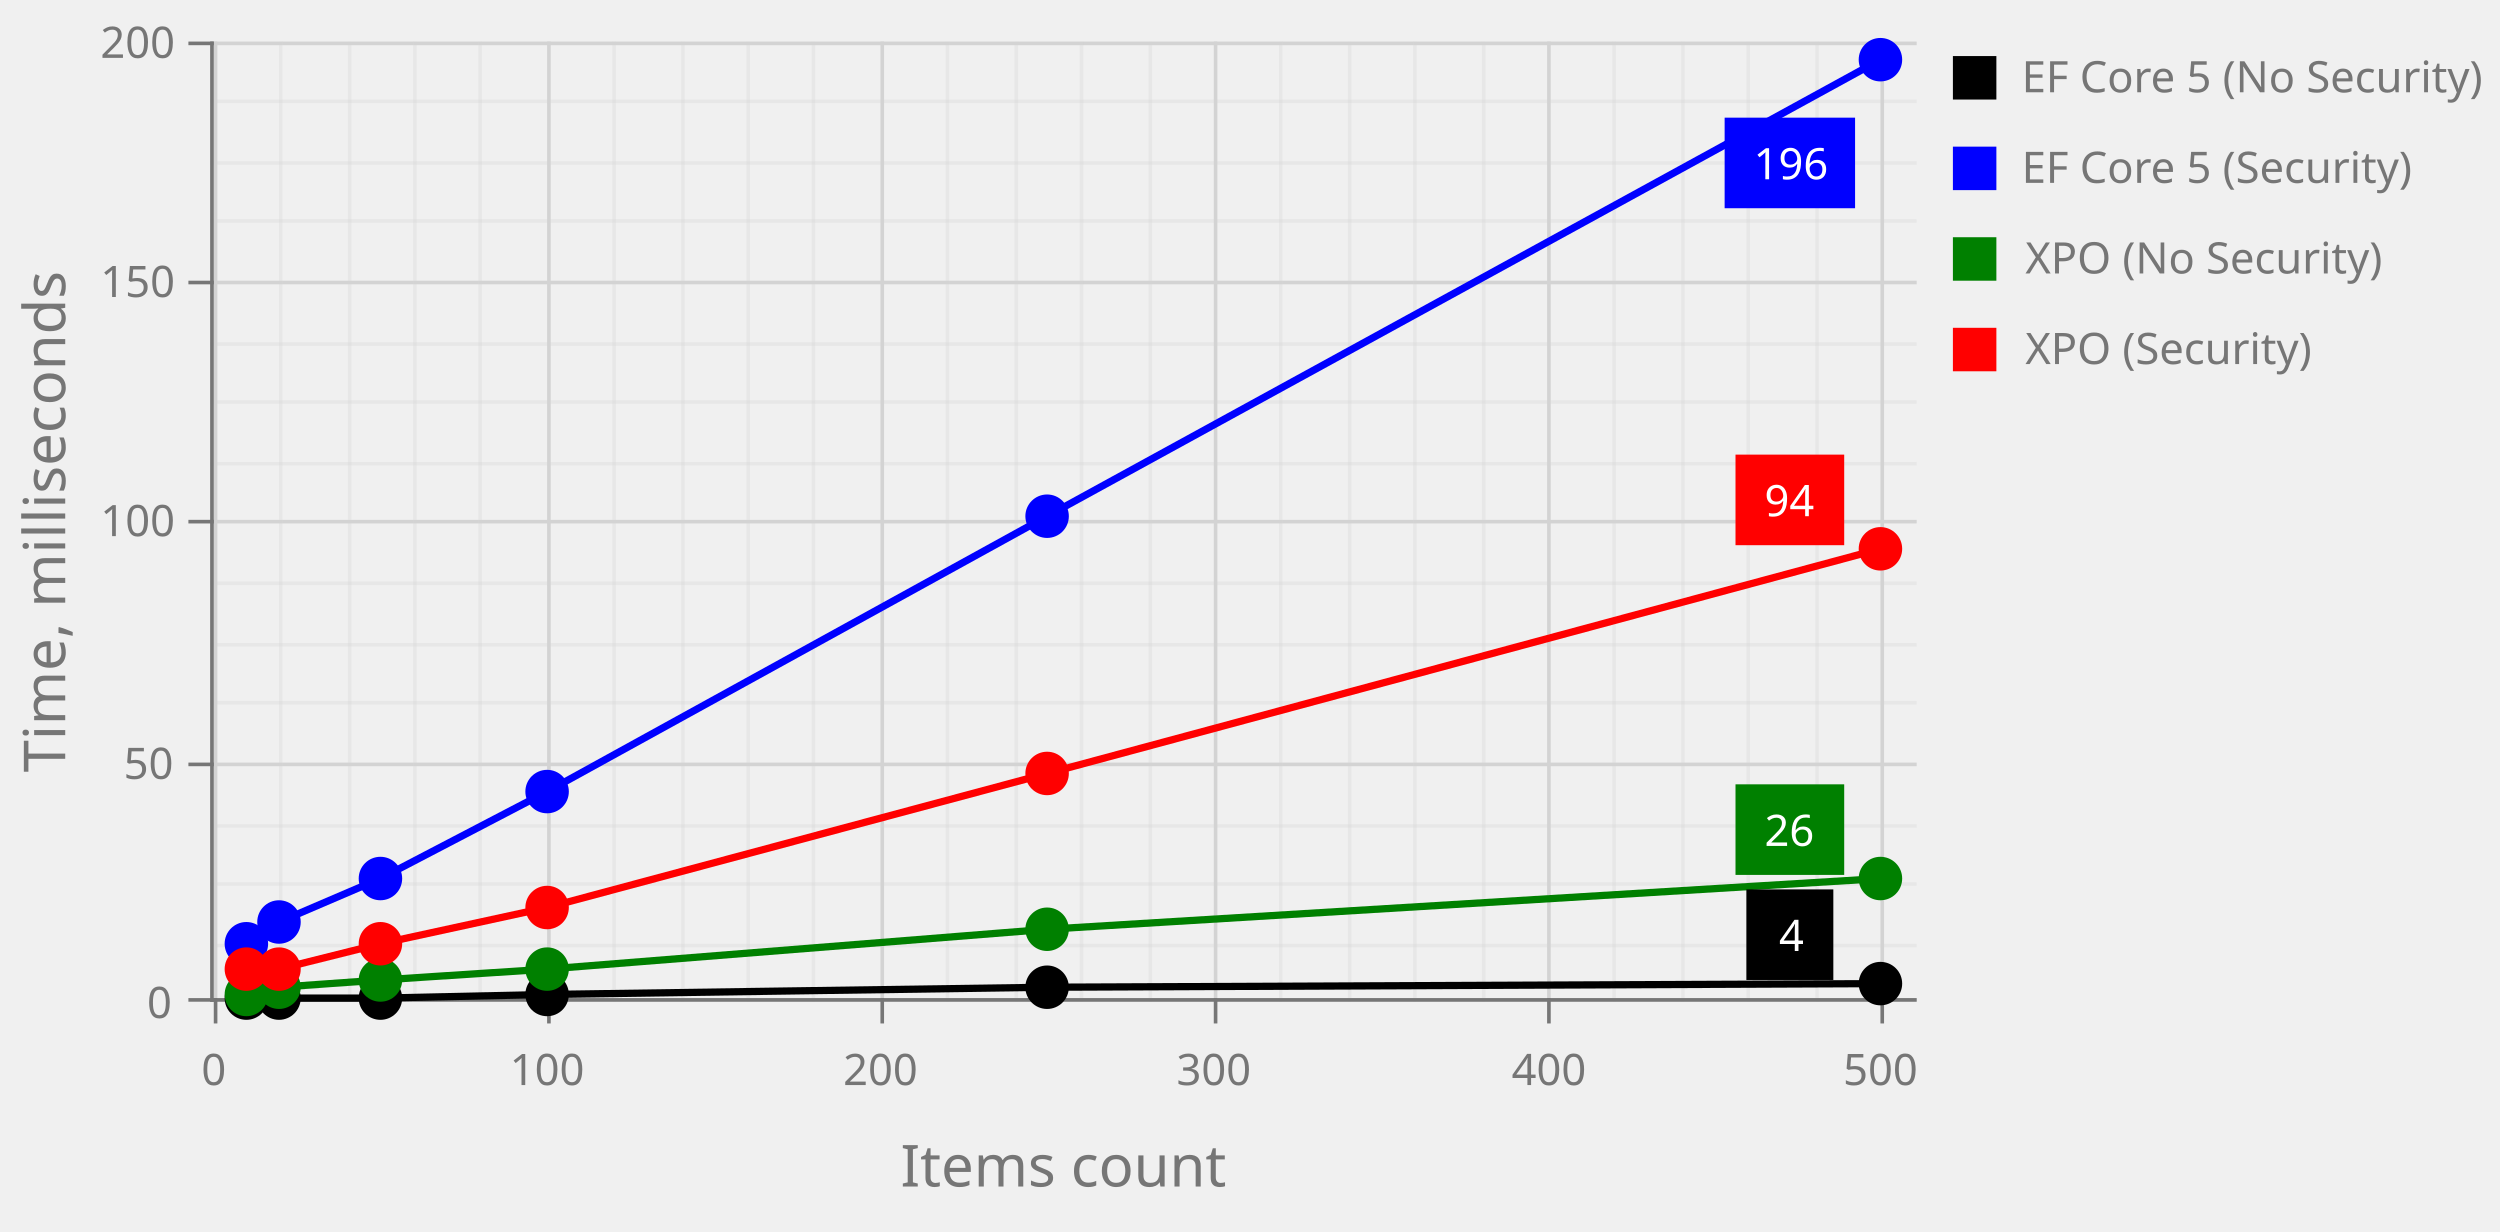
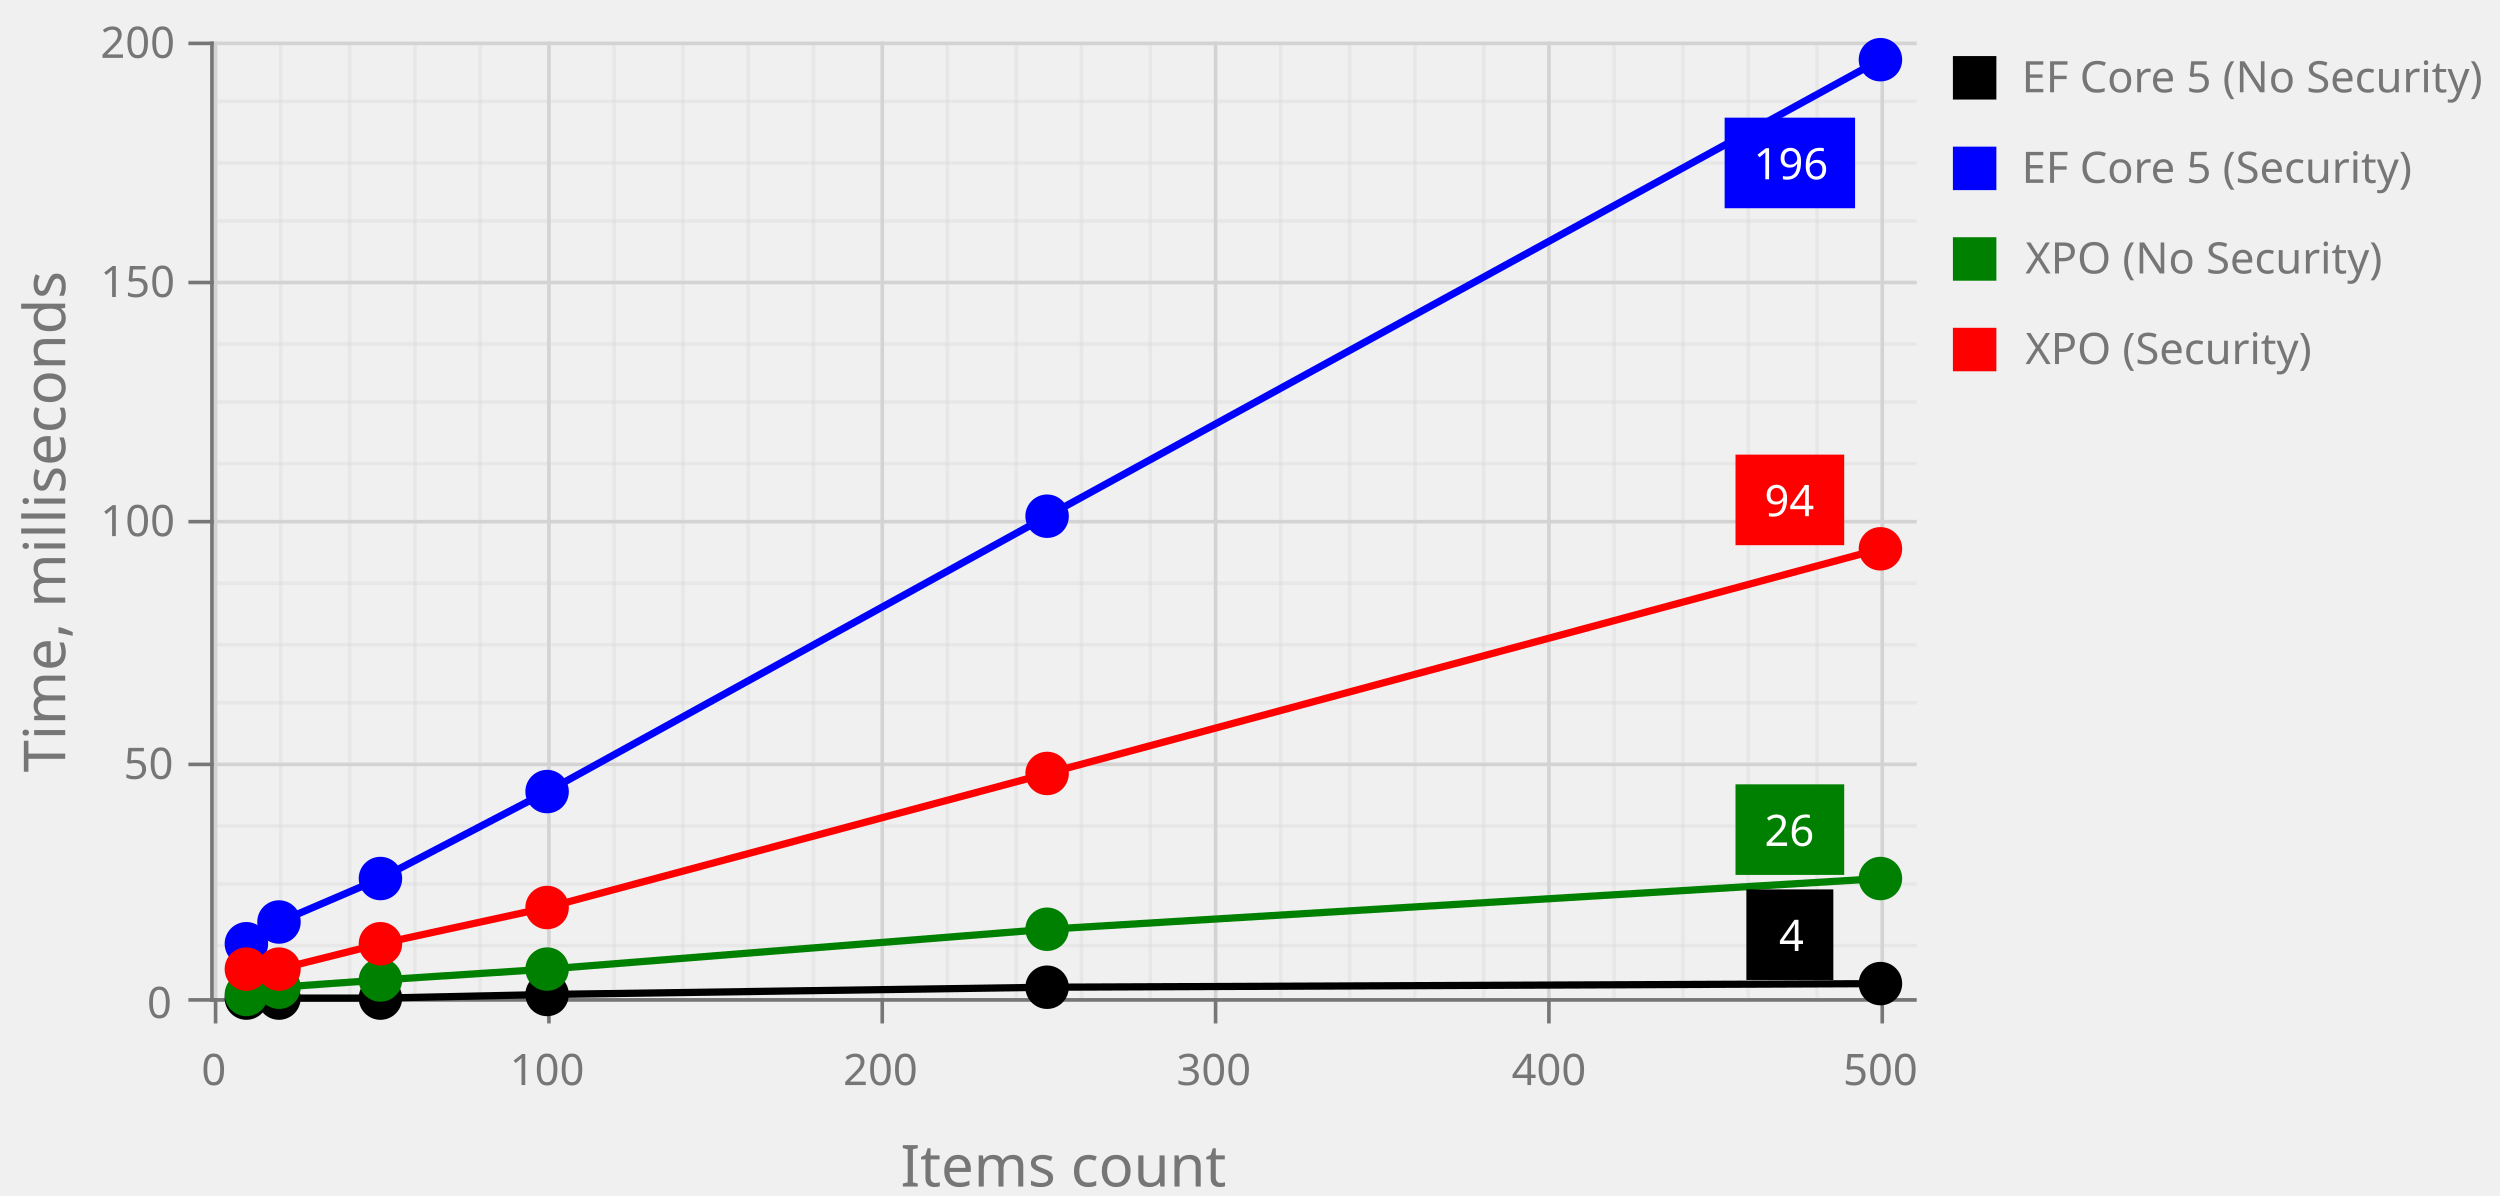
- <svg xmlns="http://www.w3.org/2000/svg" version="1.1" fill="none" stroke="none" stroke-width="0" class="dxc dxc-chart" style="line-height:normal;display:block;overflow:hidden" width="690" height="340" direction="ltr" pointer-events="none" id="svg4062">
+ <svg xmlns="http://www.w3.org/2000/svg" version="1.1" fill="none" stroke="none" stroke-width="0" class="dxc dxc-chart" style="line-height:normal;display:block;overflow:hidden" width="690" height="330" direction="ltr" pointer-events="none" id="svg4062">
  <defs id="defs3664">
    <filter id="DevExpress_1" x="-0.5" y="-0.5" width="2" height="2" transform="translate(0,0)">
      <feGaussianBlur in="SourceGraphic" result="gaussianBlurResult" stdDeviation="3" id="feGaussianBlur3641" />
      <feOffset in="gaussianBlurResult" result="offsetResult" dx="2" dy="6" id="feOffset3643" />
      <feFlood result="floodResult" flood-color="#d3d3d3" flood-opacity="0.8" id="feFlood3645" />
      <feComposite in="floodResult" in2="offsetResult" operator="in" result="compositeResult" id="feComposite3647" />
      <feComposite in="SourceGraphic" in2="compositeResult" operator="over" id="feComposite3649" />
    </filter>
    <clipPath id="DevExpress_2">
      <rect x="0" y="0" width="690" height="380" id="rect3652" />
    </clipPath>
    <clipPath id="DevExpress_4">
      <rect x="-82" y="-10" width="635" height="58" id="rect3655" />
    </clipPath>
    <clipPath id="DevExpress_5">
      <rect x="58" y="60" width="471" height="265" id="rect3658" />
    </clipPath>
    <clipPath id="DevExpress_6">
      <rect x="58" y="60" width="471" height="265" id="rect3661" />
    </clipPath>
  </defs>
-   <rect x="0" y="0" width="690" height="340" fill="#808080" opacity="9.99899e-05" id="rect3666" style="stroke-width:0" />
+   <rect x="0" y="0" width="690" height="330" fill="#808080" opacity="9.99899e-05" id="rect3666" style="stroke-width:0" />
  <g class="dxc-background" id="g3668" transform="translate(0,-48.5257)" />
  <g class="dxc-title" clip-path="url(#DevExpress_4)" transform="translate(265,-46.5257)" id="g3672">
    <text style="font-weight:200;font-size:28px;font-family:'Segoe UI Light', 'Helvetica Neue Light', 'Segoe UI', 'Helvetica Neue', 'Trebuchet MS', Verdana, sans-serif;white-space:pre;fill:#232323" x="0" y="30" text-anchor="middle" id="text3670" />
  </g>
  <g class="dxc-strips-group" id="g3678" transform="translate(0,-48.5257)">
    <g class="dxc-val-strips" clip-path="url(#DevExpress_5)" id="g3674" />
    <g class="dxc-arg-strips" clip-path="url(#DevExpress_5)" id="g3676" />
  </g>
  <g class="dxc-grids-group" id="g3770" transform="translate(0,-48.5257)">
    <g class="dxc-val-grid" id="g3714">
      <path d="M 58,325 H 529" transform="translate(0,-0.5)" stroke="#d3d3d3" stroke-width="1" opacity="1" id="path3680" />
      <path d="M 58,259 H 529" transform="translate(0,0.5)" stroke="#d3d3d3" stroke-width="1" opacity="1" id="path3682" />
      <path d="M 58,192 H 529" transform="translate(0,0.5)" stroke="#d3d3d3" stroke-width="1" opacity="1" id="path3684" />
      <path d="M 58,126 H 529" transform="translate(0,0.5)" stroke="#d3d3d3" stroke-width="1" opacity="1" id="path3686" />
      <path d="M 58,60 H 529" transform="translate(0,0.5)" stroke="#d3d3d3" stroke-width="1" opacity="1" id="path3688" />
      <path d="M 58,309 H 529" transform="translate(0,0.5)" stroke="#d3d3d3" stroke-width="1" stroke-opacity="0.3" opacity="1" id="path3690" />
      <path d="M 58,292 H 529" transform="translate(0,0.5)" stroke="#d3d3d3" stroke-width="1" stroke-opacity="0.3" opacity="1" id="path3692" />
      <path d="M 58,276 H 529" transform="translate(0,0.5)" stroke="#d3d3d3" stroke-width="1" stroke-opacity="0.3" opacity="1" id="path3694" />
      <path d="M 58,242 H 529" transform="translate(0,0.5)" stroke="#d3d3d3" stroke-width="1" stroke-opacity="0.3" opacity="1" id="path3696" />
      <path d="M 58,226 H 529" transform="translate(0,0.5)" stroke="#d3d3d3" stroke-width="1" stroke-opacity="0.3" opacity="1" id="path3698" />
      <path d="M 58,209 H 529" transform="translate(0,0.5)" stroke="#d3d3d3" stroke-width="1" stroke-opacity="0.3" opacity="1" id="path3700" />
      <path d="M 58,176 H 529" transform="translate(0,0.5)" stroke="#d3d3d3" stroke-width="1" stroke-opacity="0.3" opacity="1" id="path3702" />
      <path d="M 58,159 H 529" transform="translate(0,0.5)" stroke="#d3d3d3" stroke-width="1" stroke-opacity="0.3" opacity="1" id="path3704" />
      <path d="M 58,143 H 529" transform="translate(0,0.5)" stroke="#d3d3d3" stroke-width="1" stroke-opacity="0.3" opacity="1" id="path3706" />
      <path d="M 58,109 H 529" transform="translate(0,0.5)" stroke="#d3d3d3" stroke-width="1" stroke-opacity="0.3" opacity="1" id="path3708" />
      <path d="M 58,93 H 529" transform="translate(0,0.5)" stroke="#d3d3d3" stroke-width="1" stroke-opacity="0.3" opacity="1" id="path3710" />
      <path d="M 58,76 H 529" transform="translate(0,0.5)" stroke="#d3d3d3" stroke-width="1" stroke-opacity="0.3" opacity="1" id="path3712" />
    </g>
    <g class="dxc-arg-grid" id="g3768">
      <path d="M 59,60 V 325" transform="translate(0.5)" stroke="#d3d3d3" stroke-width="1" opacity="1" id="path3716" />
      <path d="M 151,60 V 325" transform="translate(0.5)" stroke="#d3d3d3" stroke-width="1" opacity="1" id="path3718" />
      <path d="M 243,60 V 325" transform="translate(0.5)" stroke="#d3d3d3" stroke-width="1" opacity="1" id="path3720" />
      <path d="M 335,60 V 325" transform="translate(0.5)" stroke="#d3d3d3" stroke-width="1" opacity="1" id="path3722" />
      <path d="M 427,60 V 325" transform="translate(0.5)" stroke="#d3d3d3" stroke-width="1" opacity="1" id="path3724" />
      <path d="M 519,60 V 325" transform="translate(0.5)" stroke="#d3d3d3" stroke-width="1" opacity="1" id="path3726" />
      <path d="M 77,60 V 325" transform="translate(0.5)" stroke="#d3d3d3" stroke-width="1" stroke-opacity="0.3" opacity="1" id="path3728" />
      <path d="M 96,60 V 325" transform="translate(0.5)" stroke="#d3d3d3" stroke-width="1" stroke-opacity="0.3" opacity="1" id="path3730" />
      <path d="M 114,60 V 325" transform="translate(0.5)" stroke="#d3d3d3" stroke-width="1" stroke-opacity="0.3" opacity="1" id="path3732" />
      <path d="M 132,60 V 325" transform="translate(0.5)" stroke="#d3d3d3" stroke-width="1" stroke-opacity="0.3" opacity="1" id="path3734" />
      <path d="M 169,60 V 325" transform="translate(0.5)" stroke="#d3d3d3" stroke-width="1" stroke-opacity="0.3" opacity="1" id="path3736" />
      <path d="M 188,60 V 325" transform="translate(0.5)" stroke="#d3d3d3" stroke-width="1" stroke-opacity="0.3" opacity="1" id="path3738" />
      <path d="M 206,60 V 325" transform="translate(0.5)" stroke="#d3d3d3" stroke-width="1" stroke-opacity="0.3" opacity="1" id="path3740" />
      <path d="M 224,60 V 325" transform="translate(0.5)" stroke="#d3d3d3" stroke-width="1" stroke-opacity="0.3" opacity="1" id="path3742" />
      <path d="M 261,60 V 325" transform="translate(0.5)" stroke="#d3d3d3" stroke-width="1" stroke-opacity="0.3" opacity="1" id="path3744" />
      <path d="M 280,60 V 325" transform="translate(0.5)" stroke="#d3d3d3" stroke-width="1" stroke-opacity="0.3" opacity="1" id="path3746" />
      <path d="M 298,60 V 325" transform="translate(0.5)" stroke="#d3d3d3" stroke-width="1" stroke-opacity="0.3" opacity="1" id="path3748" />
      <path d="M 317,60 V 325" transform="translate(0.5)" stroke="#d3d3d3" stroke-width="1" stroke-opacity="0.3" opacity="1" id="path3750" />
      <path d="M 353,60 V 325" transform="translate(0.5)" stroke="#d3d3d3" stroke-width="1" stroke-opacity="0.3" opacity="1" id="path3752" />
      <path d="M 372,60 V 325" transform="translate(0.5)" stroke="#d3d3d3" stroke-width="1" stroke-opacity="0.3" opacity="1" id="path3754" />
      <path d="M 390,60 V 325" transform="translate(0.5)" stroke="#d3d3d3" stroke-width="1" stroke-opacity="0.3" opacity="1" id="path3756" />
      <path d="M 409,60 V 325" transform="translate(0.5)" stroke="#d3d3d3" stroke-width="1" stroke-opacity="0.3" opacity="1" id="path3758" />
      <path d="M 445,60 V 325" transform="translate(0.5)" stroke="#d3d3d3" stroke-width="1" stroke-opacity="0.3" opacity="1" id="path3760" />
      <path d="M 464,60 V 325" transform="translate(0.5)" stroke="#d3d3d3" stroke-width="1" stroke-opacity="0.3" opacity="1" id="path3762" />
      <path d="M 482,60 V 325" transform="translate(0.5)" stroke="#d3d3d3" stroke-width="1" stroke-opacity="0.3" opacity="1" id="path3764" />
      <path d="M 501,60 V 325" transform="translate(0.5)" stroke="#d3d3d3" stroke-width="1" stroke-opacity="0.3" opacity="1" id="path3766" />
    </g>
  </g>
  <g class="dxc-border" id="g3772" transform="translate(0,-48.5257)" />
  <g class="dxc-axes-group" id="g3842" transform="translate(0,-48.5257)">
    <g class="dxc-val-axis" clip-path="url(#DevExpress_2)" id="g3804">
      <g class="dxc-val-elements" id="g3784">
        <text style="font-weight:400;font-size:12px;font-family:'Segoe UI', 'Helvetica Neue', 'Trebuchet MS', Verdana, sans-serif;white-space:pre;fill:#767676" x="58" y="325" transform="translate(-14,4.5)" text-anchor="middle" id="text3774">0</text>
        <text style="font-weight:400;font-size:12px;font-family:'Segoe UI', 'Helvetica Neue', 'Trebuchet MS', Verdana, sans-serif;white-space:pre;fill:#767676" x="58" y="259" transform="translate(-17,4.5)" text-anchor="middle" id="text3776">50</text>
        <text style="font-weight:400;font-size:12px;font-family:'Segoe UI', 'Helvetica Neue', 'Trebuchet MS', Verdana, sans-serif;white-space:pre;fill:#767676" x="58" y="192" transform="translate(-20,4.5)" text-anchor="middle" id="text3778">100</text>
        <text style="font-weight:400;font-size:12px;font-family:'Segoe UI', 'Helvetica Neue', 'Trebuchet MS', Verdana, sans-serif;white-space:pre;fill:#767676" x="58" y="126" transform="translate(-20,4.5)" text-anchor="middle" id="text3780">150</text>
        <text style="font-weight:400;font-size:12px;font-family:'Segoe UI', 'Helvetica Neue', 'Trebuchet MS', Verdana, sans-serif;white-space:pre;fill:#767676" x="58" y="60" transform="translate(-20,4.5)" text-anchor="middle" id="text3782">200</text>
      </g>
      <g class="dxc-val-line" id="g3798">
        <path d="M 58,325 V 60" transform="translate(0.5)" stroke-width="1" stroke="#767676" id="path3786" />
        <path d="m 52,325 h 7" transform="translate(0,-0.5)" stroke="#767676" stroke-width="1" opacity="1" id="path3788" />
        <path d="m 52,259 h 7" transform="translate(0,0.5)" stroke="#767676" stroke-width="1" opacity="1" id="path3790" />
        <path d="m 52,192 h 7" transform="translate(0,0.5)" stroke="#767676" stroke-width="1" opacity="1" id="path3792" />
        <path d="m 52,126 h 7" transform="translate(0,0.5)" stroke="#767676" stroke-width="1" opacity="1" id="path3794" />
        <path d="m 52,60 h 7" transform="translate(0,0.5)" stroke="#767676" stroke-width="1" opacity="1" id="path3796" />
      </g>
      <g class="dxc-val-title" id="g3802">
        <text style="font-weight:400;font-size:16px;font-family:'Segoe UI', 'Helvetica Neue', 'Trebuchet MS', Verdana, sans-serif;white-space:pre;fill:#767676" x="58" y="192.5" transform="rotate(-90,38,212.5)" text-anchor="middle" id="text3800">Time, milliseconds</text>
      </g>
    </g>
    <g class="dxc-arg-axis" clip-path="url(#DevExpress_2)" id="g3840">
      <g class="dxc-arg-elements" id="g3818">
        <text style="font-weight:400;font-size:12px;font-family:'Segoe UI', 'Helvetica Neue', 'Trebuchet MS', Verdana, sans-serif;white-space:pre;fill:#767676" x="59" y="325" transform="translate(0,23)" text-anchor="middle" id="text3806">0</text>
        <text style="font-weight:400;font-size:12px;font-family:'Segoe UI', 'Helvetica Neue', 'Trebuchet MS', Verdana, sans-serif;white-space:pre;fill:#767676" x="151" y="325" transform="translate(0,23)" text-anchor="middle" id="text3808">100</text>
        <text style="font-weight:400;font-size:12px;font-family:'Segoe UI', 'Helvetica Neue', 'Trebuchet MS', Verdana, sans-serif;white-space:pre;fill:#767676" x="243" y="325" transform="translate(0,23)" text-anchor="middle" id="text3810">200</text>
        <text style="font-weight:400;font-size:12px;font-family:'Segoe UI', 'Helvetica Neue', 'Trebuchet MS', Verdana, sans-serif;white-space:pre;fill:#767676" x="335" y="325" transform="translate(0,23)" text-anchor="middle" id="text3812">300</text>
        <text style="font-weight:400;font-size:12px;font-family:'Segoe UI', 'Helvetica Neue', 'Trebuchet MS', Verdana, sans-serif;white-space:pre;fill:#767676" x="427" y="325" transform="translate(0.5,23)" text-anchor="middle" id="text3814">400</text>
        <text style="font-weight:400;font-size:12px;font-family:'Segoe UI', 'Helvetica Neue', 'Trebuchet MS', Verdana, sans-serif;white-space:pre;fill:#767676" x="519" y="325" transform="translate(0,23)" text-anchor="middle" id="text3816">500</text>
      </g>
      <g class="dxc-arg-line" id="g3834">
        <path d="M 58,325 H 529" transform="translate(0,-0.5)" stroke-width="1" stroke="#767676" id="path3820" />
        <path d="m 59,324 v 7" transform="translate(0.5)" stroke="#767676" stroke-width="1" opacity="1" id="path3822" />
        <path d="m 151,324 v 7" transform="translate(0.5)" stroke="#767676" stroke-width="1" opacity="1" id="path3824" />
        <path d="m 243,324 v 7" transform="translate(0.5)" stroke="#767676" stroke-width="1" opacity="1" id="path3826" />
        <path d="m 335,324 v 7" transform="translate(0.5)" stroke="#767676" stroke-width="1" opacity="1" id="path3828" />
        <path d="m 427,324 v 7" transform="translate(0.5)" stroke="#767676" stroke-width="1" opacity="1" id="path3830" />
        <path d="m 519,324 v 7" transform="translate(0.5)" stroke="#767676" stroke-width="1" opacity="1" id="path3832" />
      </g>
      <g class="dxc-arg-title" id="g3838">
        <text style="font-weight:400;font-size:16px;font-family:'Segoe UI', 'Helvetica Neue', 'Trebuchet MS', Verdana, sans-serif;white-space:pre;fill:#767676" x="293.5" y="325" transform="translate(0,51)" text-anchor="middle" id="text3836">Items count</text>
      </g>
    </g>
  </g>
  <g class="dxc-strips-labels-group" id="g3848" transform="translate(0,-48.5257)">
    <g class="dxc-val-axis-labels" id="g3844" />
    <g class="dxc-arg-axis-labels" id="g3846" />
  </g>
  <g class="dxc-constant-lines-group" id="g3862" transform="translate(0,-48.5257)">
    <g class="dxc-val-constant-lines" id="g3850" />
    <g class="dxc-val-constant-lines" id="g3852" />
    <g class="dxc-val-constant-lines" id="g3854" />
    <g class="dxc-arg-constant-lines" id="g3856" />
    <g class="dxc-arg-constant-lines" id="g3858" />
    <g class="dxc-arg-constant-lines" id="g3860" />
  </g>
  <g class="dxc-series-group" id="g3960" transform="translate(0,-48.5257)">
    <g class="dxc-series" id="g3886">
      <g class="dxc-elements" stroke="#000000" stroke-width="2" clip-path="url(#DevExpress_6)" id="g3866">
        <path d="m 68,324 h 9 28 l 46,-1 138,-2 230,-1" stroke-width="2" id="path3864" />
      </g>
      <g fill="#000000" stroke="#000000" stroke-width="0" r="6" visibility="visible" class="dxc-markers" opacity="1" id="g3880">
        <circle cx="0" cy="0" r="6" stroke-width="0" transform="translate(68,324)" id="circle3868" />
        <circle cx="0" cy="0" r="6" stroke-width="0" transform="translate(77,324)" id="circle3870" />
        <circle cx="0" cy="0" r="6" stroke-width="0" transform="translate(105,324)" id="circle3872" />
        <circle cx="0" cy="0" r="6" stroke-width="0" transform="translate(151,323)" id="circle3874" />
        <circle cx="0" cy="0" r="6" stroke-width="0" transform="translate(289,321)" id="circle3876" />
        <circle cx="0" cy="0" r="6" stroke-width="0" visibility="visible" transform="translate(519,320)" fill="#000000" stroke="#000000" id="circle3878" />
      </g>
      <g fill="#808080" opacity="0.001" stroke="#808080" class="dxc-trackers" clip-path="url(#DevExpress_6)" id="g3884">
        <path d="m 68,324 h 9 28 l 46,-1 138,-2 230,-1" stroke-width="12" fill="none" id="path3882" />
      </g>
    </g>
    <g class="dxc-series" id="g3910">
      <g class="dxc-elements" stroke="#0000ff" stroke-width="2" clip-path="url(#DevExpress_6)" id="g3890">
        <path d="m 68,309 9,-6 28,-12 46,-24 138,-76 230,-126" stroke-width="2" id="path3888" />
      </g>
      <g fill="#0000ff" stroke="#0000ff" stroke-width="0" r="6" visibility="visible" class="dxc-markers" opacity="1" id="g3904">
        <circle cx="0" cy="0" r="6" stroke-width="0" transform="translate(68,309)" id="circle3892" />
        <circle cx="0" cy="0" r="6" stroke-width="0" transform="translate(77,303)" id="circle3894" />
        <circle cx="0" cy="0" r="6" stroke-width="0" transform="translate(105,291)" id="circle3896" />
        <circle cx="0" cy="0" r="6" stroke-width="0" transform="translate(151,267)" id="circle3898" />
        <circle cx="0" cy="0" r="6" stroke-width="0" transform="translate(289,191)" id="circle3900" />
        <circle cx="0" cy="0" r="6" stroke-width="0" visibility="visible" transform="translate(519,65)" fill="#0000ff" stroke="#0000ff" id="circle3902" />
      </g>
      <g fill="#808080" opacity="0.001" stroke="#808080" class="dxc-trackers" clip-path="url(#DevExpress_6)" id="g3908">
        <path d="m 68,309 9,-6 28,-12 46,-24 138,-76 230,-126" stroke-width="12" fill="none" id="path3906" />
      </g>
    </g>
    <g class="dxc-series" id="g3934">
      <g class="dxc-elements" stroke="#008000" stroke-width="2" clip-path="url(#DevExpress_6)" id="g3914">
        <path d="m 68,323 9,-2 28,-2 46,-3 138,-11 230,-14" stroke-width="2" id="path3912" />
      </g>
      <g fill="#008000" stroke="#008000" stroke-width="0" r="6" visibility="visible" class="dxc-markers" opacity="1" id="g3928">
        <circle cx="0" cy="0" r="6" stroke-width="0" transform="translate(68,323)" id="circle3916" />
        <circle cx="0" cy="0" r="6" stroke-width="0" transform="translate(77,321)" id="circle3918" />
        <circle cx="0" cy="0" r="6" stroke-width="0" transform="translate(105,319)" id="circle3920" />
        <circle cx="0" cy="0" r="6" stroke-width="0" transform="translate(151,316)" id="circle3922" />
        <circle cx="0" cy="0" r="6" stroke-width="0" transform="translate(289,305)" id="circle3924" />
        <circle cx="0" cy="0" r="6" stroke-width="0" visibility="visible" transform="translate(519,291)" fill="#008000" stroke="#008000" id="circle3926" />
      </g>
      <g fill="#808080" opacity="0.001" stroke="#808080" class="dxc-trackers" clip-path="url(#DevExpress_6)" id="g3932">
        <path d="m 68,323 9,-2 28,-2 46,-3 138,-11 230,-14" stroke-width="12" fill="none" id="path3930" />
      </g>
    </g>
    <g class="dxc-series" id="g3958">
      <g class="dxc-elements" stroke="#ff0000" stroke-width="2" clip-path="url(#DevExpress_6)" id="g3938">
        <path d="m 68,316 h 9 l 28,-7 46,-10 138,-37 230,-62" stroke-width="2" id="path3936" />
      </g>
      <g fill="#ff0000" stroke="#ff0000" stroke-width="0" r="6" visibility="visible" class="dxc-markers" opacity="1" id="g3952">
        <circle cx="0" cy="0" r="6" stroke-width="0" transform="translate(68,316)" id="circle3940" />
        <circle cx="0" cy="0" r="6" stroke-width="0" transform="translate(77,316)" id="circle3942" />
        <circle cx="0" cy="0" r="6" stroke-width="0" transform="translate(105,309)" id="circle3944" />
        <circle cx="0" cy="0" r="6" stroke-width="0" transform="translate(151,299)" id="circle3946" />
        <circle cx="0" cy="0" r="6" stroke-width="0" transform="translate(289,262)" id="circle3948" />
        <circle cx="0" cy="0" r="6" stroke-width="0" visibility="visible" transform="translate(519,200)" fill="#ff0000" stroke="#ff0000" id="circle3950" />
      </g>
      <g fill="#808080" opacity="0.001" stroke="#808080" class="dxc-trackers" clip-path="url(#DevExpress_6)" id="g3956">
        <path d="m 68,316 h 9 l 28,-7 46,-10 138,-37 230,-62" stroke-width="12" fill="none" id="path3954" />
      </g>
    </g>
  </g>
  <g class="dxc-constant-lines-group" id="g3974" transform="translate(0,-48.5257)">
    <g class="dxc-val-constant-lines" id="g3962" />
    <g class="dxc-val-constant-lines" id="g3964" />
    <g class="dxc-val-constant-lines" id="g3966" />
    <g class="dxc-arg-constant-lines" id="g3968" />
    <g class="dxc-arg-constant-lines" id="g3970" />
    <g class="dxc-arg-constant-lines" id="g3972" />
  </g>
  <g class="dxc-scale-breaks" id="g3976" transform="translate(0,-48.5257)" />
  <g class="dxc-labels-group" id="g4018" transform="translate(0,-48.5257)">
    <g class="dxc-labels" pointer-events="none" clip-path="url(#DevExpress_6)" opacity="1" id="g3986">
      <g visibility="visible" id="g3984">
        <g transform="translate(491,311)" id="g3982">
          <rect x="-9" y="-17" width="24" height="25" fill="#000000" stroke-width="0" stroke="none" isEmpty="false" id="rect3978" />
          <text style="font-weight:400;font-size:12px;font-family:'Segoe UI', 'Helvetica Neue', 'Trebuchet MS', Verdana, sans-serif;white-space:pre;fill:#ffffff" x="0" y="0" id="text3980">4</text>
        </g>
      </g>
    </g>
    <g class="dxc-labels" pointer-events="none" clip-path="url(#DevExpress_6)" opacity="1" id="g3996">
      <g visibility="visible" id="g3994">
        <g transform="translate(484,98)" id="g3992">
          <rect x="-8" y="-17" width="36" height="25" fill="#0000ff" stroke-width="0" stroke="none" isEmpty="false" id="rect3988" />
          <text style="font-weight:400;font-size:12px;font-family:'Segoe UI', 'Helvetica Neue', 'Trebuchet MS', Verdana, sans-serif;white-space:pre;fill:#ffffff" x="0" y="0" id="text3990">196</text>
        </g>
      </g>
    </g>
    <g class="dxc-labels" pointer-events="none" clip-path="url(#DevExpress_6)" opacity="1" id="g4006">
      <g visibility="visible" id="g4004">
        <g transform="translate(487,282)" id="g4002">
          <rect x="-8" y="-17" width="30" height="25" fill="#008000" stroke-width="0" stroke="none" isEmpty="false" id="rect3998" />
          <text style="font-weight:400;font-size:12px;font-family:'Segoe UI', 'Helvetica Neue', 'Trebuchet MS', Verdana, sans-serif;white-space:pre;fill:#ffffff" x="0" y="0" id="text4000">26</text>
        </g>
      </g>
    </g>
    <g class="dxc-labels" pointer-events="none" clip-path="url(#DevExpress_6)" opacity="1" id="g4016">
      <g visibility="visible" id="g4014">
        <g transform="translate(487,191)" id="g4012">
          <rect x="-8" y="-17" width="30" height="25" fill="#ff0000" stroke-width="0" stroke="none" isEmpty="false" id="rect4008" />
          <text style="font-weight:400;font-size:12px;font-family:'Segoe UI', 'Helvetica Neue', 'Trebuchet MS', Verdana, sans-serif;white-space:pre;fill:#ffffff" x="0" y="0" id="text4010">94</text>
        </g>
      </g>
    </g>
  </g>
  <g class="dxc-crosshair-cursor" id="g4020" transform="translate(0,-48.5257)" />
  <g class="dxc-legend" clip-path="url(#DevExpress_2)" id="g4058" transform="translate(0,-48.5257)">
    <g transform="translate(539,61)" id="g4056">
      <g class="dxc-item" style="font-weight:400;font-size:12px;font-family:'Segoe UI', 'Helvetica Neue', 'Trebuchet MS', Verdana, sans-serif;fill:#767676" id="g4054">
        <g id="g4028">
          <g class="dxl-marker" transform="translate(0,3)" visibility="visible" id="g4024">
            <rect x="0" y="0" width="12" height="12" fill="#000000" opacity="1" id="rect4022" />
          </g>
          <text style="white-space:pre" x="0" y="0" transform="translate(19,13)" text-anchor="start" id="text4026">EF Core 5 (No Security)</text>
        </g>
        <g id="g4036">
          <g class="dxl-marker" transform="translate(0,28)" visibility="visible" id="g4032">
            <rect x="0" y="0" width="12" height="12" fill="#0000ff" opacity="1" id="rect4030" />
          </g>
          <text style="white-space:pre" x="0" y="0" transform="translate(19,38)" text-anchor="start" id="text4034">EF Core 5 (Security)</text>
        </g>
        <g id="g4044">
          <g class="dxl-marker" transform="translate(0,53)" visibility="visible" id="g4040">
            <rect x="0" y="0" width="12" height="12" fill="#008000" opacity="1" id="rect4038" />
          </g>
          <text style="white-space:pre" x="0" y="0" transform="translate(20,63)" text-anchor="start" id="text4042">XPO (No Security)</text>
        </g>
        <g id="g4052">
          <g class="dxl-marker" transform="translate(0,78)" visibility="visible" id="g4048">
            <rect x="0" y="0" width="12" height="12" fill="#ff0000" opacity="1" id="rect4046" />
          </g>
          <text style="white-space:pre" x="0" y="0" transform="translate(20,88)" text-anchor="start" id="text4050">XPO (Security)</text>
        </g>
      </g>
    </g>
  </g>
  <g class="dxc-annotations" id="g4060" transform="translate(0,-48.5257)" />
</svg>
